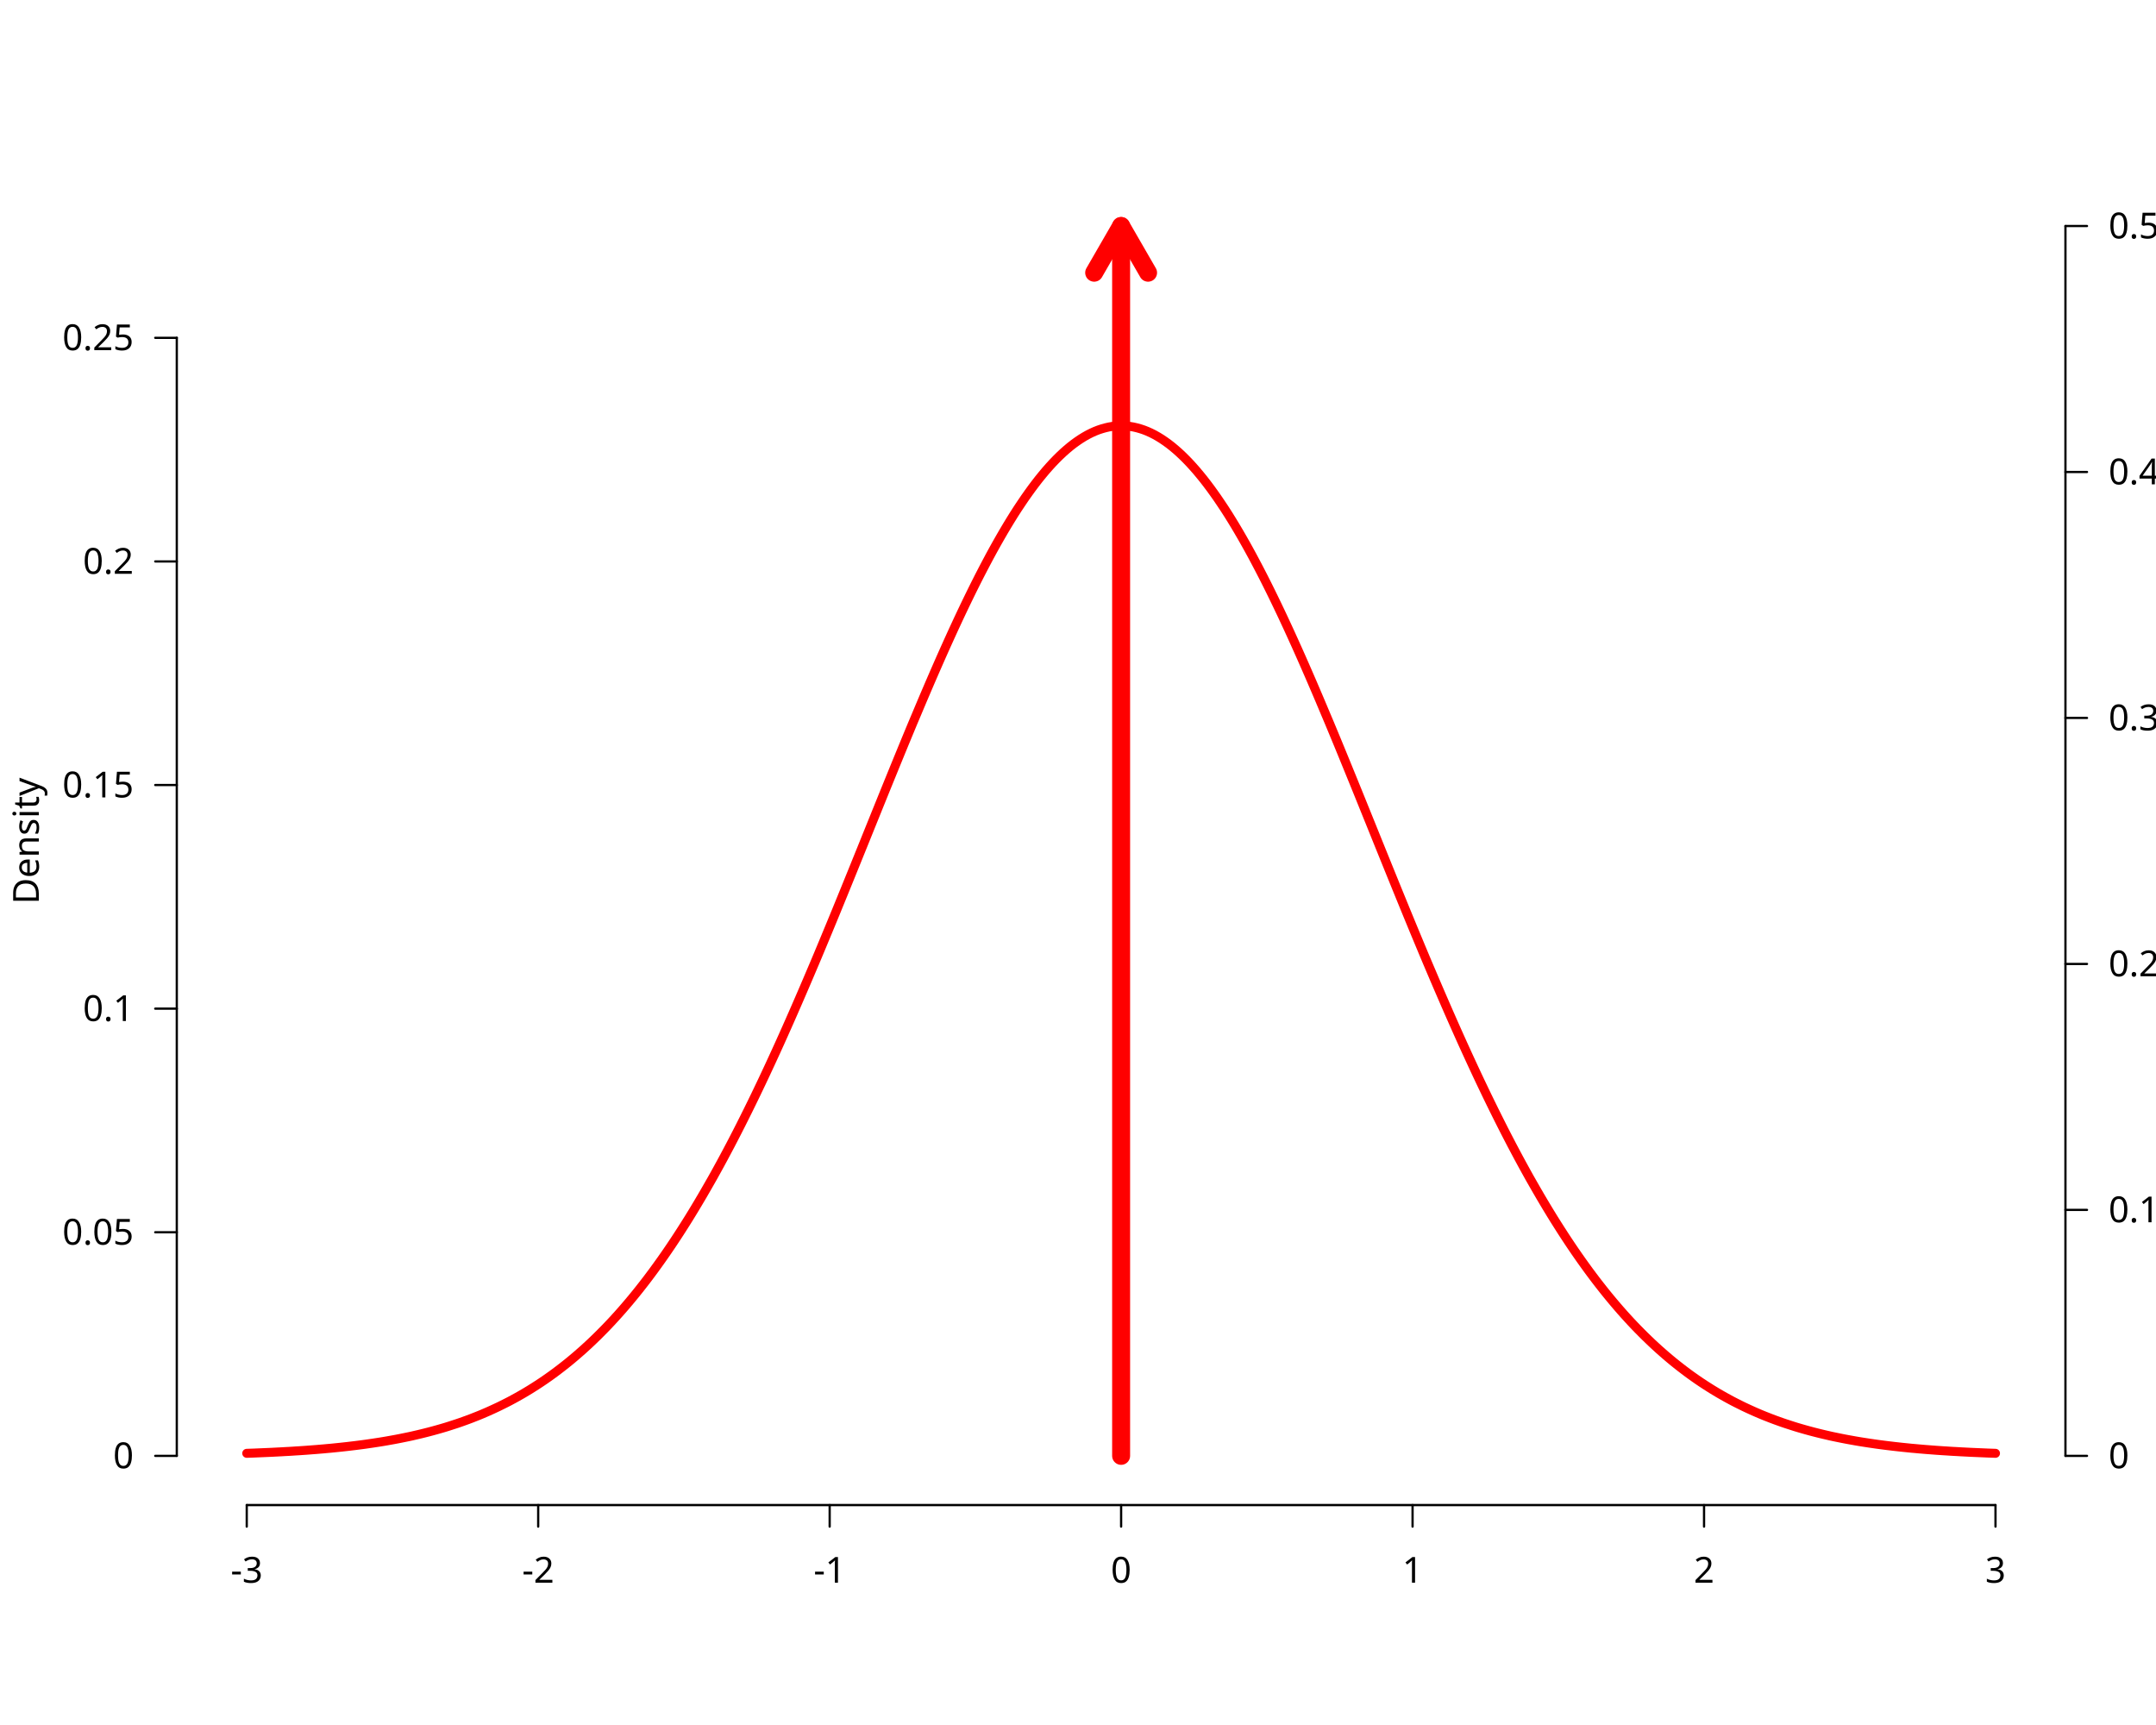
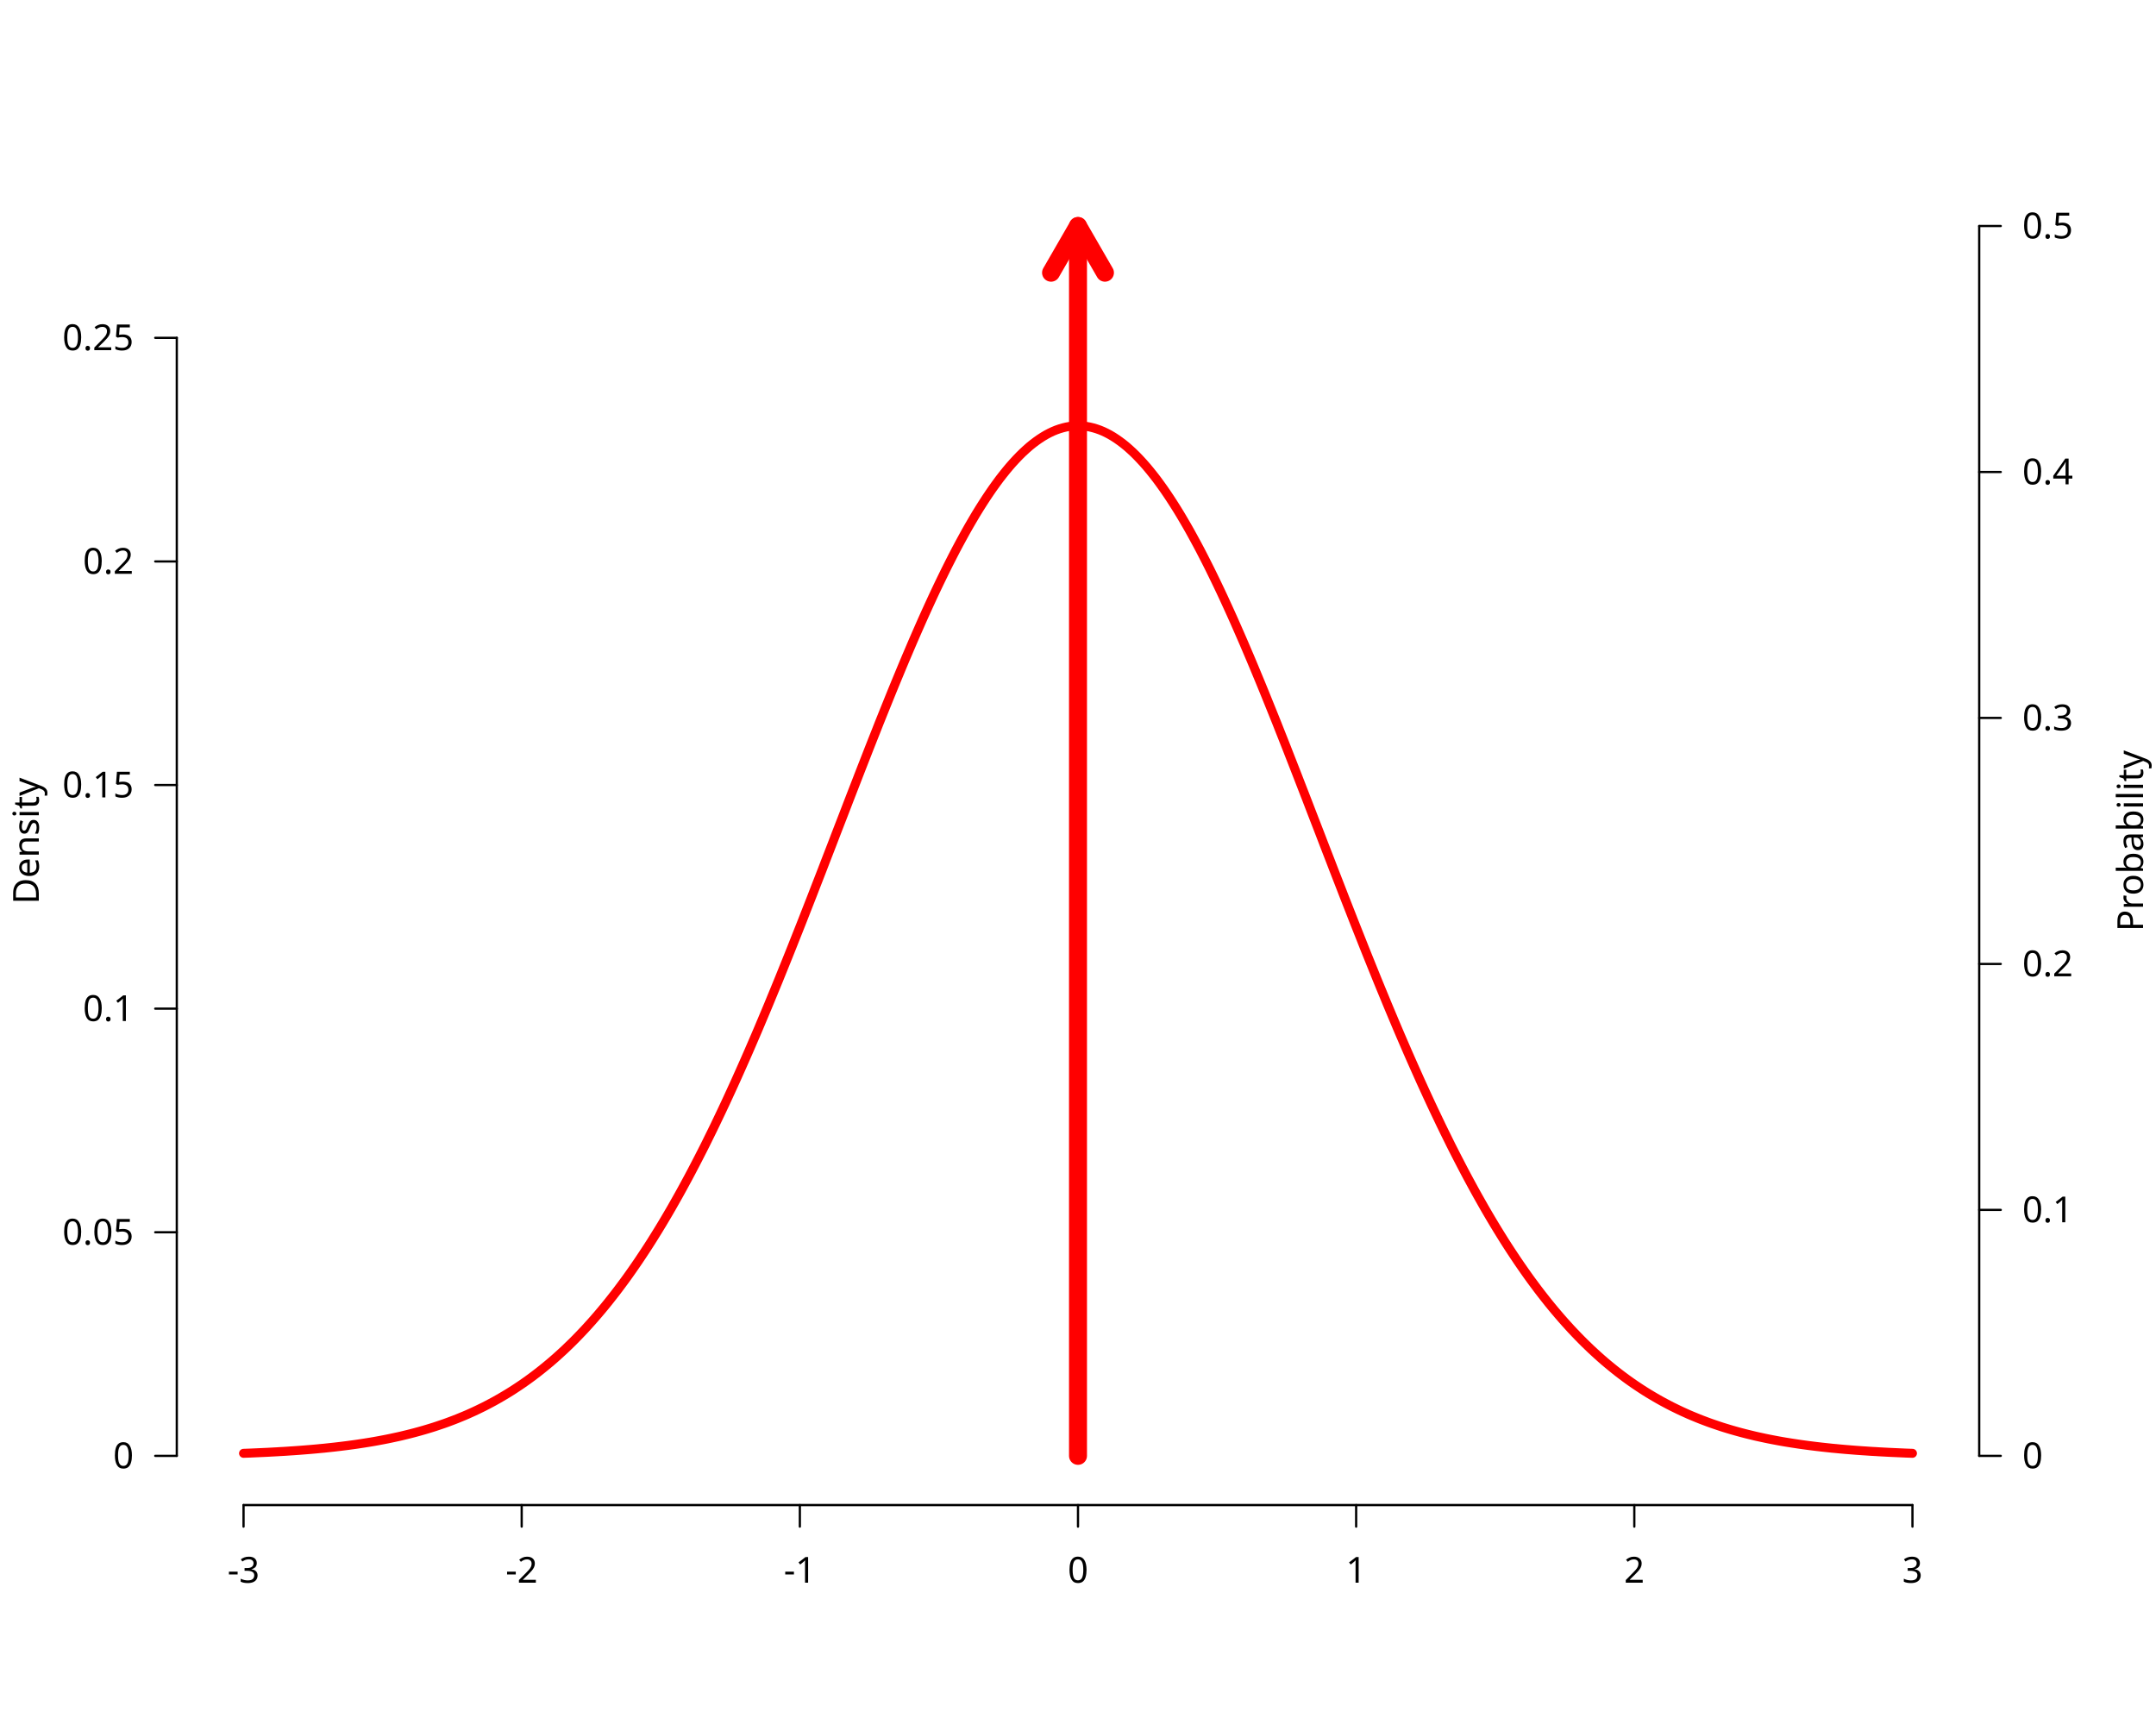
<svg xmlns="http://www.w3.org/2000/svg" class="svglite" data-engine-version="2.0" width="720.00pt" height="576.00pt" viewBox="0 0 720.00 576.00">
  <defs>
    <style type="text/css">
    .svglite line, .svglite polyline, .svglite polygon, .svglite path, .svglite rect, .svglite circle {
      fill: none;
      stroke: #000000;
      stroke-linecap: round;
      stroke-linejoin: round;
      stroke-miterlimit: 10.00;
    }
  </style>
  </defs>
  <rect width="100%" height="100%" style="stroke: none; fill: #FFFFFF;" />
  <defs>
    <clipPath id="cpMC4wMHw3MjAuMDB8MC4wMHw1NzYuMDA=">
      <rect x="0.00" y="0.00" width="720.00" height="576.00" />
    </clipPath>
  </defs>
  <g clip-path="url(#cpMC4wMHw3MjAuMDB8MC4wMHw1NzYuMDA=)">
    <text transform="translate(12.96,280.80) rotate(-90)" text-anchor="middle" style="font-size: 12.00px; font-family: sans;" textLength="40.02px" lengthAdjust="spacingAndGlyphs">Density</text>
-     <line x1="82.40" y1="502.56" x2="666.40" y2="502.56" style="stroke-width: 0.75;" />
-     <line x1="82.40" y1="502.56" x2="82.40" y2="509.76" style="stroke-width: 0.75;" />
-     <line x1="179.73" y1="502.56" x2="179.73" y2="509.76" style="stroke-width: 0.75;" />
-     <line x1="277.07" y1="502.56" x2="277.07" y2="509.76" style="stroke-width: 0.75;" />
-     <line x1="374.40" y1="502.56" x2="374.40" y2="509.76" style="stroke-width: 0.75;" />
-     <line x1="471.73" y1="502.56" x2="471.73" y2="509.76" style="stroke-width: 0.75;" />
-     <line x1="569.07" y1="502.56" x2="569.07" y2="509.76" style="stroke-width: 0.75;" />
-     <line x1="666.40" y1="502.56" x2="666.40" y2="509.76" style="stroke-width: 0.75;" />
-     <text x="82.40" y="528.48" text-anchor="middle" style="font-size: 12.00px; font-family: sans;" textLength="10.67px" lengthAdjust="spacingAndGlyphs">-3</text>
-     <text x="179.73" y="528.48" text-anchor="middle" style="font-size: 12.00px; font-family: sans;" textLength="10.67px" lengthAdjust="spacingAndGlyphs">-2</text>
-     <text x="277.07" y="528.48" text-anchor="middle" style="font-size: 12.00px; font-family: sans;" textLength="10.67px" lengthAdjust="spacingAndGlyphs">-1</text>
-     <text x="374.40" y="528.48" text-anchor="middle" style="font-size: 12.00px; font-family: sans;" textLength="6.67px" lengthAdjust="spacingAndGlyphs">0</text>
-     <text x="471.73" y="528.48" text-anchor="middle" style="font-size: 12.00px; font-family: sans;" textLength="6.67px" lengthAdjust="spacingAndGlyphs">1</text>
-     <text x="569.07" y="528.48" text-anchor="middle" style="font-size: 12.00px; font-family: sans;" textLength="6.67px" lengthAdjust="spacingAndGlyphs">2</text>
-     <text x="666.40" y="528.48" text-anchor="middle" style="font-size: 12.00px; font-family: sans;" textLength="6.67px" lengthAdjust="spacingAndGlyphs">3</text>
+     <line x1="81.33" y1="502.56" x2="638.67" y2="502.56" style="stroke-width: 0.75;" />
+     <line x1="81.33" y1="502.56" x2="81.33" y2="509.76" style="stroke-width: 0.75;" />
+     <line x1="174.22" y1="502.56" x2="174.22" y2="509.76" style="stroke-width: 0.75;" />
+     <line x1="267.11" y1="502.56" x2="267.11" y2="509.76" style="stroke-width: 0.75;" />
+     <line x1="360.00" y1="502.56" x2="360.00" y2="509.76" style="stroke-width: 0.75;" />
+     <line x1="452.89" y1="502.56" x2="452.89" y2="509.76" style="stroke-width: 0.75;" />
+     <line x1="545.78" y1="502.56" x2="545.78" y2="509.76" style="stroke-width: 0.75;" />
+     <line x1="638.67" y1="502.56" x2="638.67" y2="509.76" style="stroke-width: 0.75;" />
+     <text x="81.33" y="528.48" text-anchor="middle" style="font-size: 12.00px; font-family: sans;" textLength="10.67px" lengthAdjust="spacingAndGlyphs">-3</text>
+     <text x="174.22" y="528.48" text-anchor="middle" style="font-size: 12.00px; font-family: sans;" textLength="10.67px" lengthAdjust="spacingAndGlyphs">-2</text>
+     <text x="267.11" y="528.48" text-anchor="middle" style="font-size: 12.00px; font-family: sans;" textLength="10.67px" lengthAdjust="spacingAndGlyphs">-1</text>
+     <text x="360.00" y="528.48" text-anchor="middle" style="font-size: 12.00px; font-family: sans;" textLength="6.67px" lengthAdjust="spacingAndGlyphs">0</text>
+     <text x="452.89" y="528.48" text-anchor="middle" style="font-size: 12.00px; font-family: sans;" textLength="6.67px" lengthAdjust="spacingAndGlyphs">1</text>
+     <text x="545.78" y="528.48" text-anchor="middle" style="font-size: 12.00px; font-family: sans;" textLength="6.67px" lengthAdjust="spacingAndGlyphs">2</text>
+     <text x="638.67" y="528.48" text-anchor="middle" style="font-size: 12.00px; font-family: sans;" textLength="6.67px" lengthAdjust="spacingAndGlyphs">3</text>
    <line x1="59.04" y1="486.13" x2="59.04" y2="112.80" style="stroke-width: 0.75;" />
    <line x1="59.04" y1="486.13" x2="51.84" y2="486.13" style="stroke-width: 0.75;" />
    <line x1="59.04" y1="411.47" x2="51.84" y2="411.47" style="stroke-width: 0.75;" />
    <line x1="59.04" y1="336.80" x2="51.84" y2="336.80" style="stroke-width: 0.75;" />
    <line x1="59.04" y1="262.13" x2="51.84" y2="262.13" style="stroke-width: 0.75;" />
    <line x1="59.04" y1="187.47" x2="51.84" y2="187.47" style="stroke-width: 0.75;" />
    <line x1="59.04" y1="112.80" x2="51.84" y2="112.80" style="stroke-width: 0.75;" />
    <text x="44.64" y="490.26" text-anchor="end" style="font-size: 12.00px; font-family: sans;" textLength="6.67px" lengthAdjust="spacingAndGlyphs">0</text>
    <text x="44.64" y="415.60" text-anchor="end" style="font-size: 12.00px; font-family: sans;" textLength="23.36px" lengthAdjust="spacingAndGlyphs">0.05</text>
    <text x="44.64" y="340.93" text-anchor="end" style="font-size: 12.00px; font-family: sans;" textLength="16.68px" lengthAdjust="spacingAndGlyphs">0.1</text>
    <text x="44.64" y="266.26" text-anchor="end" style="font-size: 12.00px; font-family: sans;" textLength="23.36px" lengthAdjust="spacingAndGlyphs">0.15</text>
    <text x="44.64" y="191.60" text-anchor="end" style="font-size: 12.00px; font-family: sans;" textLength="16.68px" lengthAdjust="spacingAndGlyphs">0.2</text>
    <text x="44.64" y="116.93" text-anchor="end" style="font-size: 12.00px; font-family: sans;" textLength="23.36px" lengthAdjust="spacingAndGlyphs">0.25</text>
-     <line x1="689.76" y1="486.13" x2="689.76" y2="75.47" style="stroke-width: 0.75;" />
-     <line x1="689.76" y1="486.13" x2="696.96" y2="486.13" style="stroke-width: 0.75;" />
-     <line x1="689.76" y1="404.00" x2="696.96" y2="404.00" style="stroke-width: 0.75;" />
-     <line x1="689.76" y1="321.87" x2="696.96" y2="321.87" style="stroke-width: 0.75;" />
-     <line x1="689.76" y1="239.73" x2="696.96" y2="239.73" style="stroke-width: 0.75;" />
-     <line x1="689.76" y1="157.60" x2="696.96" y2="157.60" style="stroke-width: 0.75;" />
-     <line x1="689.76" y1="75.47" x2="696.96" y2="75.47" style="stroke-width: 0.75;" />
-     <text x="704.16" y="490.26" style="font-size: 12.00px; font-family: sans;" textLength="6.67px" lengthAdjust="spacingAndGlyphs">0</text>
-     <text x="704.16" y="408.13" style="font-size: 12.00px; font-family: sans;" textLength="16.68px" lengthAdjust="spacingAndGlyphs">0.1</text>
-     <text x="704.16" y="326.00" style="font-size: 12.00px; font-family: sans;" textLength="16.68px" lengthAdjust="spacingAndGlyphs">0.2</text>
-     <text x="704.16" y="243.86" style="font-size: 12.00px; font-family: sans;" textLength="16.68px" lengthAdjust="spacingAndGlyphs">0.3</text>
-     <text x="704.16" y="161.73" style="font-size: 12.00px; font-family: sans;" textLength="16.68px" lengthAdjust="spacingAndGlyphs">0.4</text>
-     <text x="704.16" y="79.60" style="font-size: 12.00px; font-family: sans;" textLength="16.68px" lengthAdjust="spacingAndGlyphs">0.5</text>
-     <text transform="translate(744.48,280.80) rotate(-90)" text-anchor="middle" style="font-size: 12.00px; font-family: sans;" textLength="56.03px" lengthAdjust="spacingAndGlyphs">Probability</text>
+     <line x1="660.96" y1="486.13" x2="660.96" y2="75.47" style="stroke-width: 0.75;" />
+     <line x1="660.96" y1="486.13" x2="668.16" y2="486.13" style="stroke-width: 0.75;" />
+     <line x1="660.96" y1="404.00" x2="668.16" y2="404.00" style="stroke-width: 0.75;" />
+     <line x1="660.96" y1="321.87" x2="668.16" y2="321.87" style="stroke-width: 0.75;" />
+     <line x1="660.96" y1="239.73" x2="668.16" y2="239.73" style="stroke-width: 0.75;" />
+     <line x1="660.96" y1="157.60" x2="668.16" y2="157.60" style="stroke-width: 0.75;" />
+     <line x1="660.96" y1="75.47" x2="668.16" y2="75.47" style="stroke-width: 0.75;" />
+     <text x="675.36" y="490.26" style="font-size: 12.00px; font-family: sans;" textLength="6.67px" lengthAdjust="spacingAndGlyphs">0</text>
+     <text x="675.36" y="408.13" style="font-size: 12.00px; font-family: sans;" textLength="16.68px" lengthAdjust="spacingAndGlyphs">0.1</text>
+     <text x="675.36" y="326.00" style="font-size: 12.00px; font-family: sans;" textLength="16.68px" lengthAdjust="spacingAndGlyphs">0.2</text>
+     <text x="675.36" y="243.86" style="font-size: 12.00px; font-family: sans;" textLength="16.68px" lengthAdjust="spacingAndGlyphs">0.3</text>
+     <text x="675.36" y="161.73" style="font-size: 12.00px; font-family: sans;" textLength="16.68px" lengthAdjust="spacingAndGlyphs">0.4</text>
+     <text x="675.36" y="79.60" style="font-size: 12.00px; font-family: sans;" textLength="16.68px" lengthAdjust="spacingAndGlyphs">0.5</text>
+     <text transform="translate(715.68,280.80) rotate(-90)" text-anchor="middle" style="font-size: 12.00px; font-family: sans;" textLength="56.03px" lengthAdjust="spacingAndGlyphs">Probability</text>
  </g>
  <defs>
    <clipPath id="cpNTkuMDR8Njg5Ljc2fDU5LjA0fDUwMi41Ng==">
      <rect x="59.04" y="59.04" width="630.72" height="443.52" />
    </clipPath>
  </defs>
  <g clip-path="url(#cpNTkuMDR8Njg5Ljc2fDU5LjA0fDUwMi41Ng==)">
-     <polyline points="82.40,485.28 83.57,485.24 84.74,485.20 85.91,485.15 87.08,485.10 88.25,485.05 89.42,485.00 90.59,484.95 91.76,484.89 92.93,484.83 94.10,484.77 95.27,484.70 96.44,484.64 97.61,484.57 98.78,484.49 99.96,484.42 101.13,484.34 102.30,484.26 103.47,484.17 104.64,484.08 105.81,483.99 106.98,483.89 108.15,483.79 109.32,483.68 110.49,483.58 111.66,483.46 112.83,483.34 114.00,483.22 115.17,483.09 116.34,482.96 117.51,482.82 118.68,482.68 119.85,482.53 121.02,482.38 122.19,482.22 123.36,482.05 124.53,481.88 125.70,481.70 126.87,481.52 128.04,481.33 129.21,481.13 130.38,480.92 131.55,480.71 132.72,480.49 133.89,480.26 135.07,480.02 136.24,479.78 137.41,479.53 138.58,479.26 139.75,478.99 140.92,478.71 142.09,478.42 143.26,478.12 144.43,477.81 145.60,477.49 146.77,477.16 147.94,476.82 149.11,476.47 150.28,476.10 151.45,475.72 152.62,475.34 153.79,474.94 154.96,474.52 156.13,474.10 157.30,473.66 158.47,473.20 159.64,472.74 160.81,472.26 161.98,471.76 163.15,471.25 164.32,470.72 165.49,470.18 166.66,469.63 167.83,469.05 169.01,468.46 170.18,467.86 171.35,467.23 172.52,466.59 173.69,465.93 174.86,465.26 176.03,464.56 177.20,463.85 178.37,463.11 179.54,462.36 180.71,461.59 181.88,460.80 183.05,459.98 184.22,459.15 185.39,458.29 186.56,457.41 187.73,456.51 188.90,455.59 190.07,454.65 191.24,453.68 192.41,452.69 193.58,451.67 194.75,450.64 195.92,449.57 197.09,448.49 198.26,447.37 199.43,446.24 200.60,445.07 201.77,443.89 202.95,442.67 204.12,441.43 205.29,440.16 206.46,438.87 207.63,437.55 208.80,436.20 209.97,434.82 211.14,433.42 212.31,431.99 213.48,430.53 214.65,429.04 215.82,427.53 216.99,425.98 218.16,424.41 219.33,422.80 220.50,421.17 221.67,419.51 222.84,417.82 224.01,416.10 225.18,414.35 226.35,412.57 227.52,410.76 228.69,408.92 229.86,407.06 231.03,405.16 232.20,403.23 233.37,401.27 234.54,399.29 235.71,397.27 236.88,395.23 238.06,393.16 239.23,391.05 240.40,388.92 241.57,386.76 242.74,384.57 243.91,382.36 245.08,380.11 246.25,377.84 247.42,375.54 248.59,373.21 249.76,370.86 250.93,368.48 252.10,366.08 253.27,363.64 254.44,361.19 255.61,358.71 256.78,356.20 257.95,353.67 259.12,351.12 260.29,348.55 261.46,345.95 262.63,343.33 263.80,340.69 264.97,338.03 266.14,335.35 267.31,332.65 268.48,329.94 269.65,327.21 270.82,324.46 272.00,321.69 273.17,318.91 274.34,316.11 275.51,313.30 276.68,310.48 277.85,307.65 279.02,304.81 280.19,301.95 281.36,299.09 282.53,296.22 283.70,293.34 284.87,290.46 286.04,287.57 287.21,284.68 288.38,281.79 289.55,278.89 290.72,275.99 291.89,273.10 293.06,270.20 294.23,267.31 295.40,264.42 296.57,261.54 297.74,258.67 298.91,255.80 300.08,252.94 301.25,250.09 302.42,247.25 303.59,244.43 304.76,241.61 305.94,238.82 307.11,236.04 308.28,233.27 309.45,230.53 310.62,227.80 311.79,225.10 312.96,222.42 314.13,219.76 315.30,217.13 316.47,214.53 317.64,211.95 318.81,209.40 319.98,206.88 321.15,204.39 322.32,201.94 323.49,199.52 324.66,197.13 325.83,194.78 327.00,192.47 328.17,190.20 329.34,187.97 330.51,185.77 331.68,183.62 332.85,181.52 334.02,179.46 335.19,177.44 336.36,175.47 337.53,173.55 338.70,171.67 339.87,169.85 341.05,168.08 342.22,166.35 343.39,164.69 344.56,163.07 345.73,161.51 346.90,160.00 348.07,158.56 349.24,157.16 350.41,155.83 351.58,154.55 352.75,153.34 353.92,152.18 355.09,151.08 356.26,150.05 357.43,149.07 358.60,148.16 359.77,147.32 360.94,146.53 362.11,145.81 363.28,145.15 364.45,144.56 365.62,144.03 366.79,143.57 367.96,143.18 369.13,142.85 370.30,142.58 371.47,142.38 372.64,142.25 373.81,142.18 374.99,142.18 376.16,142.25 377.33,142.38 378.50,142.58 379.67,142.85 380.84,143.18 382.01,143.57 383.18,144.03 384.35,144.56 385.52,145.15 386.69,145.81 387.86,146.53 389.03,147.32 390.20,148.16 391.37,149.07 392.54,150.05 393.71,151.08 394.88,152.18 396.05,153.34 397.22,154.55 398.39,155.83 399.56,157.16 400.73,158.56 401.90,160.00 403.07,161.51 404.24,163.07 405.41,164.69 406.58,166.35 407.75,168.08 408.93,169.85 410.10,171.67 411.27,173.55 412.44,175.47 413.61,177.44 414.78,179.46 415.95,181.52 417.12,183.62 418.29,185.77 419.46,187.97 420.63,190.20 421.80,192.47 422.97,194.78 424.14,197.13 425.31,199.52 426.48,201.94 427.65,204.39 428.82,206.88 429.99,209.40 431.16,211.95 432.33,214.53 433.50,217.13 434.67,219.76 435.84,222.42 437.01,225.10 438.18,227.80 439.35,230.53 440.52,233.27 441.69,236.04 442.86,238.82 444.04,241.61 445.21,244.43 446.38,247.25 447.55,250.09 448.72,252.94 449.89,255.80 451.06,258.67 452.23,261.54 453.40,264.42 454.57,267.31 455.74,270.20 456.91,273.10 458.08,275.99 459.25,278.89 460.42,281.79 461.59,284.68 462.76,287.57 463.93,290.46 465.10,293.34 466.27,296.22 467.44,299.09 468.61,301.95 469.78,304.81 470.95,307.65 472.12,310.48 473.29,313.30 474.46,316.11 475.63,318.91 476.80,321.69 477.98,324.46 479.15,327.21 480.32,329.94 481.49,332.65 482.66,335.35 483.83,338.03 485.00,340.69 486.17,343.33 487.34,345.95 488.51,348.55 489.68,351.12 490.85,353.67 492.02,356.20 493.19,358.71 494.36,361.19 495.53,363.64 496.70,366.08 497.87,368.48 499.04,370.86 500.21,373.21 501.38,375.54 502.55,377.84 503.72,380.11 504.89,382.36 506.06,384.57 507.23,386.76 508.40,388.92 509.57,391.05 510.74,393.16 511.92,395.23 513.09,397.27 514.26,399.29 515.43,401.27 516.60,403.23 517.77,405.16 518.94,407.06 520.11,408.92 521.28,410.76 522.45,412.57 523.62,414.35 524.79,416.10 525.96,417.82 527.13,419.51 528.30,421.17 529.47,422.80 530.64,424.41 531.81,425.98 532.98,427.53 534.15,429.04 535.32,430.53 536.49,431.99 537.66,433.42 538.83,434.82 540.00,436.20 541.17,437.55 542.34,438.87 543.51,440.16 544.68,441.43 545.85,442.67 547.03,443.89 548.20,445.07 549.37,446.24 550.54,447.37 551.71,448.49 552.88,449.57 554.05,450.64 555.22,451.67 556.39,452.69 557.56,453.68 558.73,454.65 559.90,455.59 561.07,456.51 562.24,457.41 563.41,458.29 564.58,459.15 565.75,459.98 566.92,460.80 568.09,461.59 569.26,462.36 570.43,463.11 571.60,463.85 572.77,464.56 573.94,465.26 575.11,465.93 576.28,466.59 577.45,467.23 578.62,467.86 579.79,468.46 580.97,469.05 582.14,469.63 583.31,470.18 584.48,470.72 585.65,471.25 586.82,471.76 587.99,472.26 589.16,472.74 590.33,473.20 591.50,473.66 592.67,474.10 593.84,474.52 595.01,474.94 596.18,475.34 597.35,475.72 598.52,476.10 599.69,476.47 600.86,476.82 602.03,477.16 603.20,477.49 604.37,477.81 605.54,478.12 606.71,478.42 607.88,478.71 609.05,478.99 610.22,479.26 611.39,479.53 612.56,479.78 613.73,480.02 614.91,480.26 616.08,480.49 617.25,480.71 618.42,480.92 619.59,481.13 620.76,481.33 621.93,481.52 623.10,481.70 624.27,481.88 625.44,482.05 626.61,482.22 627.78,482.38 628.95,482.53 630.12,482.68 631.29,482.82 632.46,482.96 633.63,483.09 634.80,483.22 635.97,483.34 637.14,483.46 638.31,483.58 639.48,483.68 640.65,483.79 641.82,483.89 642.99,483.99 644.16,484.08 645.33,484.17 646.50,484.26 647.67,484.34 648.84,484.42 650.02,484.49 651.19,484.57 652.36,484.64 653.53,484.70 654.70,484.77 655.87,484.83 657.04,484.89 658.21,484.95 659.38,485.00 660.55,485.05 661.72,485.10 662.89,485.15 664.06,485.20 665.23,485.24 666.40,485.28 " style="stroke-width: 3.00; stroke: #FF0000;" />
-     <line x1="374.40" y1="486.13" x2="374.40" y2="75.47" style="stroke-width: 6.00; stroke: #FF0000;" />
-     <polyline points="383.40,91.06 374.40,75.47 365.40,91.06 " style="stroke-width: 6.00; stroke: #FF0000;" />
+     <polyline points="81.33,485.28 82.45,485.24 83.57,485.20 84.68,485.15 85.80,485.10 86.92,485.05 88.03,485.00 89.15,484.95 90.27,484.89 91.39,484.83 92.50,484.77 93.62,484.70 94.74,484.64 95.85,484.57 96.97,484.49 98.09,484.42 99.20,484.34 100.32,484.26 101.44,484.17 102.55,484.08 103.67,483.99 104.79,483.89 105.91,483.79 107.02,483.68 108.14,483.58 109.26,483.46 110.37,483.34 111.49,483.22 112.61,483.09 113.72,482.96 114.84,482.82 115.96,482.68 117.07,482.53 118.19,482.38 119.31,482.22 120.42,482.05 121.54,481.88 122.66,481.70 123.78,481.52 124.89,481.33 126.01,481.13 127.13,480.92 128.24,480.71 129.36,480.49 130.48,480.26 131.59,480.02 132.71,479.78 133.83,479.53 134.94,479.26 136.06,478.99 137.18,478.71 138.30,478.42 139.41,478.12 140.53,477.81 141.65,477.49 142.76,477.16 143.88,476.82 145.00,476.47 146.11,476.10 147.23,475.72 148.35,475.34 149.46,474.94 150.58,474.52 151.70,474.10 152.81,473.66 153.93,473.20 155.05,472.74 156.17,472.26 157.28,471.76 158.40,471.25 159.52,470.72 160.63,470.18 161.75,469.63 162.87,469.05 163.98,468.46 165.10,467.86 166.22,467.23 167.33,466.59 168.45,465.93 169.57,465.26 170.69,464.56 171.80,463.85 172.92,463.11 174.04,462.36 175.15,461.59 176.27,460.80 177.39,459.98 178.50,459.15 179.62,458.29 180.74,457.41 181.85,456.51 182.97,455.59 184.09,454.65 185.21,453.68 186.32,452.69 187.44,451.67 188.56,450.64 189.67,449.57 190.79,448.49 191.91,447.37 193.02,446.24 194.14,445.07 195.26,443.89 196.37,442.67 197.49,441.43 198.61,440.16 199.72,438.87 200.84,437.55 201.96,436.20 203.08,434.82 204.19,433.42 205.31,431.99 206.43,430.53 207.54,429.04 208.66,427.53 209.78,425.98 210.89,424.41 212.01,422.80 213.13,421.17 214.24,419.51 215.36,417.82 216.48,416.10 217.60,414.35 218.71,412.57 219.83,410.76 220.95,408.92 222.06,407.06 223.18,405.16 224.30,403.23 225.41,401.27 226.53,399.29 227.65,397.27 228.76,395.23 229.88,393.16 231.00,391.05 232.11,388.92 233.23,386.76 234.35,384.57 235.47,382.36 236.58,380.11 237.70,377.84 238.82,375.54 239.93,373.21 241.05,370.86 242.17,368.48 243.28,366.08 244.40,363.64 245.52,361.19 246.63,358.71 247.75,356.20 248.87,353.67 249.99,351.12 251.10,348.55 252.22,345.95 253.34,343.33 254.45,340.69 255.57,338.03 256.69,335.35 257.80,332.65 258.92,329.94 260.04,327.21 261.15,324.46 262.27,321.69 263.39,318.91 264.51,316.11 265.62,313.30 266.74,310.48 267.86,307.65 268.97,304.81 270.09,301.95 271.21,299.09 272.32,296.22 273.44,293.34 274.56,290.46 275.67,287.57 276.79,284.68 277.91,281.79 279.02,278.89 280.14,275.99 281.26,273.10 282.38,270.20 283.49,267.31 284.61,264.42 285.73,261.54 286.84,258.67 287.96,255.80 289.08,252.94 290.19,250.09 291.31,247.25 292.43,244.43 293.54,241.61 294.66,238.82 295.78,236.04 296.90,233.27 298.01,230.53 299.13,227.80 300.25,225.10 301.36,222.42 302.48,219.76 303.60,217.13 304.71,214.53 305.83,211.95 306.95,209.40 308.06,206.88 309.18,204.39 310.30,201.94 311.41,199.52 312.53,197.13 313.65,194.78 314.77,192.47 315.88,190.20 317.00,187.97 318.12,185.77 319.23,183.62 320.35,181.52 321.47,179.46 322.58,177.44 323.70,175.47 324.82,173.55 325.93,171.67 327.05,169.85 328.17,168.08 329.29,166.35 330.40,164.69 331.52,163.07 332.64,161.51 333.75,160.00 334.87,158.56 335.99,157.16 337.10,155.83 338.22,154.55 339.34,153.34 340.45,152.18 341.57,151.08 342.69,150.05 343.80,149.07 344.92,148.16 346.04,147.32 347.16,146.53 348.27,145.81 349.39,145.15 350.51,144.56 351.62,144.03 352.74,143.57 353.86,143.18 354.97,142.85 356.09,142.58 357.21,142.38 358.32,142.25 359.44,142.18 360.56,142.18 361.68,142.25 362.79,142.38 363.91,142.58 365.03,142.85 366.14,143.18 367.26,143.57 368.38,144.03 369.49,144.56 370.61,145.15 371.73,145.81 372.84,146.53 373.96,147.32 375.08,148.16 376.20,149.07 377.31,150.05 378.43,151.08 379.55,152.18 380.66,153.34 381.78,154.55 382.90,155.83 384.01,157.16 385.13,158.56 386.25,160.00 387.36,161.51 388.48,163.07 389.60,164.69 390.71,166.35 391.83,168.08 392.95,169.85 394.07,171.67 395.18,173.55 396.30,175.47 397.42,177.44 398.53,179.46 399.65,181.52 400.77,183.62 401.88,185.77 403.00,187.97 404.12,190.20 405.23,192.47 406.35,194.78 407.47,197.13 408.59,199.52 409.70,201.94 410.82,204.39 411.94,206.88 413.05,209.40 414.17,211.95 415.29,214.53 416.40,217.13 417.52,219.76 418.64,222.42 419.75,225.10 420.87,227.80 421.99,230.53 423.10,233.27 424.22,236.04 425.34,238.82 426.46,241.61 427.57,244.43 428.69,247.25 429.81,250.09 430.92,252.94 432.04,255.80 433.16,258.67 434.27,261.54 435.39,264.42 436.51,267.31 437.62,270.20 438.74,273.10 439.86,275.99 440.98,278.89 442.09,281.79 443.21,284.68 444.33,287.57 445.44,290.46 446.56,293.34 447.68,296.22 448.79,299.09 449.91,301.95 451.03,304.81 452.14,307.65 453.26,310.48 454.38,313.30 455.49,316.11 456.61,318.91 457.73,321.69 458.85,324.46 459.96,327.21 461.08,329.94 462.20,332.65 463.31,335.35 464.43,338.03 465.55,340.69 466.66,343.33 467.78,345.95 468.90,348.55 470.01,351.12 471.13,353.67 472.25,356.20 473.37,358.71 474.48,361.19 475.60,363.64 476.72,366.08 477.83,368.48 478.95,370.86 480.07,373.21 481.18,375.54 482.30,377.84 483.42,380.11 484.53,382.36 485.65,384.57 486.77,386.76 487.89,388.92 489.00,391.05 490.12,393.16 491.24,395.23 492.35,397.27 493.47,399.29 494.59,401.27 495.70,403.23 496.82,405.16 497.94,407.06 499.05,408.92 500.17,410.76 501.29,412.57 502.40,414.35 503.52,416.10 504.64,417.82 505.76,419.51 506.87,421.17 507.99,422.80 509.11,424.41 510.22,425.98 511.34,427.53 512.46,429.04 513.57,430.53 514.69,431.99 515.81,433.42 516.92,434.82 518.04,436.20 519.16,437.55 520.28,438.87 521.39,440.16 522.51,441.43 523.63,442.67 524.74,443.89 525.86,445.07 526.98,446.24 528.09,447.37 529.21,448.49 530.33,449.57 531.44,450.64 532.56,451.67 533.68,452.69 534.79,453.68 535.91,454.65 537.03,455.59 538.15,456.51 539.26,457.41 540.38,458.29 541.50,459.15 542.61,459.98 543.73,460.80 544.85,461.59 545.96,462.36 547.08,463.11 548.20,463.85 549.31,464.56 550.43,465.26 551.55,465.93 552.67,466.59 553.78,467.23 554.90,467.86 556.02,468.46 557.13,469.05 558.25,469.63 559.37,470.18 560.48,470.72 561.60,471.25 562.72,471.76 563.83,472.26 564.95,472.74 566.07,473.20 567.19,473.66 568.30,474.10 569.42,474.52 570.54,474.94 571.65,475.34 572.77,475.72 573.89,476.10 575.00,476.47 576.12,476.82 577.24,477.16 578.35,477.49 579.47,477.81 580.59,478.12 581.70,478.42 582.82,478.71 583.94,478.99 585.06,479.26 586.17,479.53 587.29,479.78 588.41,480.02 589.52,480.26 590.64,480.49 591.76,480.71 592.87,480.92 593.99,481.13 595.11,481.33 596.22,481.52 597.34,481.70 598.46,481.88 599.58,482.05 600.69,482.22 601.81,482.38 602.93,482.53 604.04,482.68 605.16,482.82 606.28,482.96 607.39,483.09 608.51,483.22 609.63,483.34 610.74,483.46 611.86,483.58 612.98,483.68 614.09,483.79 615.21,483.89 616.33,483.99 617.45,484.08 618.56,484.17 619.68,484.26 620.80,484.34 621.91,484.42 623.03,484.49 624.15,484.57 625.26,484.64 626.38,484.70 627.50,484.77 628.61,484.83 629.73,484.89 630.85,484.95 631.97,485.00 633.08,485.05 634.20,485.10 635.32,485.15 636.43,485.20 637.55,485.24 638.67,485.28 " style="stroke-width: 3.00; stroke: #FF0000;" />
+     <line x1="360.00" y1="486.13" x2="360.00" y2="75.47" style="stroke-width: 6.00; stroke: #FF0000;" />
+     <polyline points="369.00,91.06 360.00,75.47 351.00,91.06 " style="stroke-width: 6.00; stroke: #FF0000;" />
  </g>
</svg>
